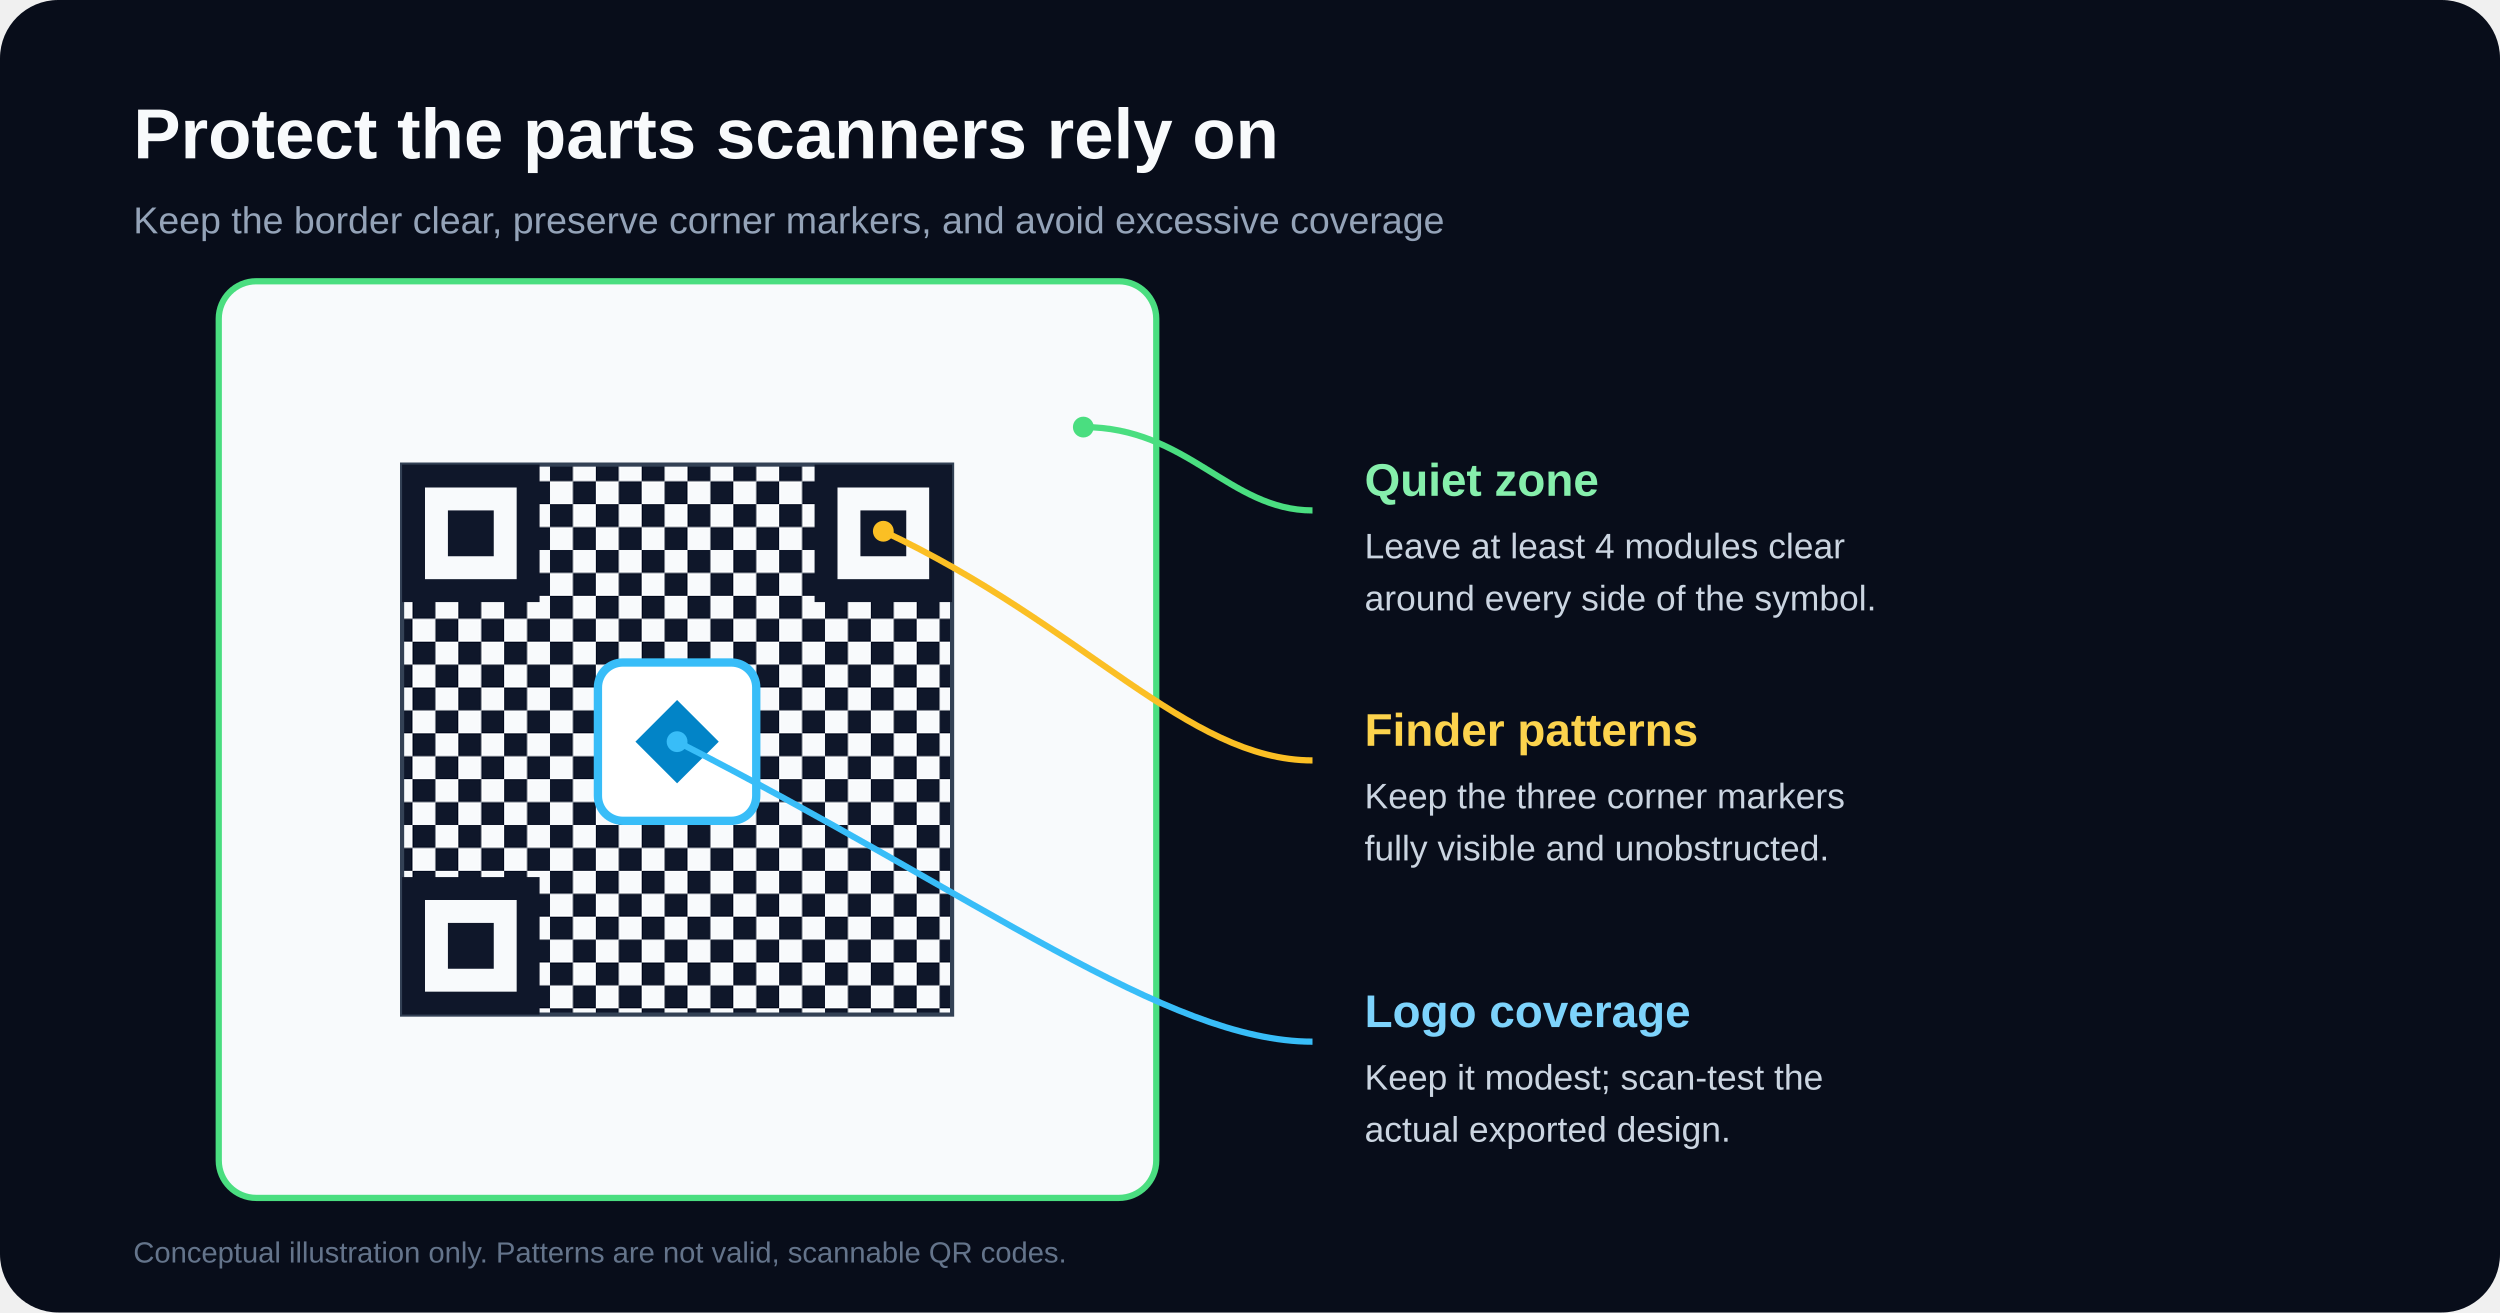
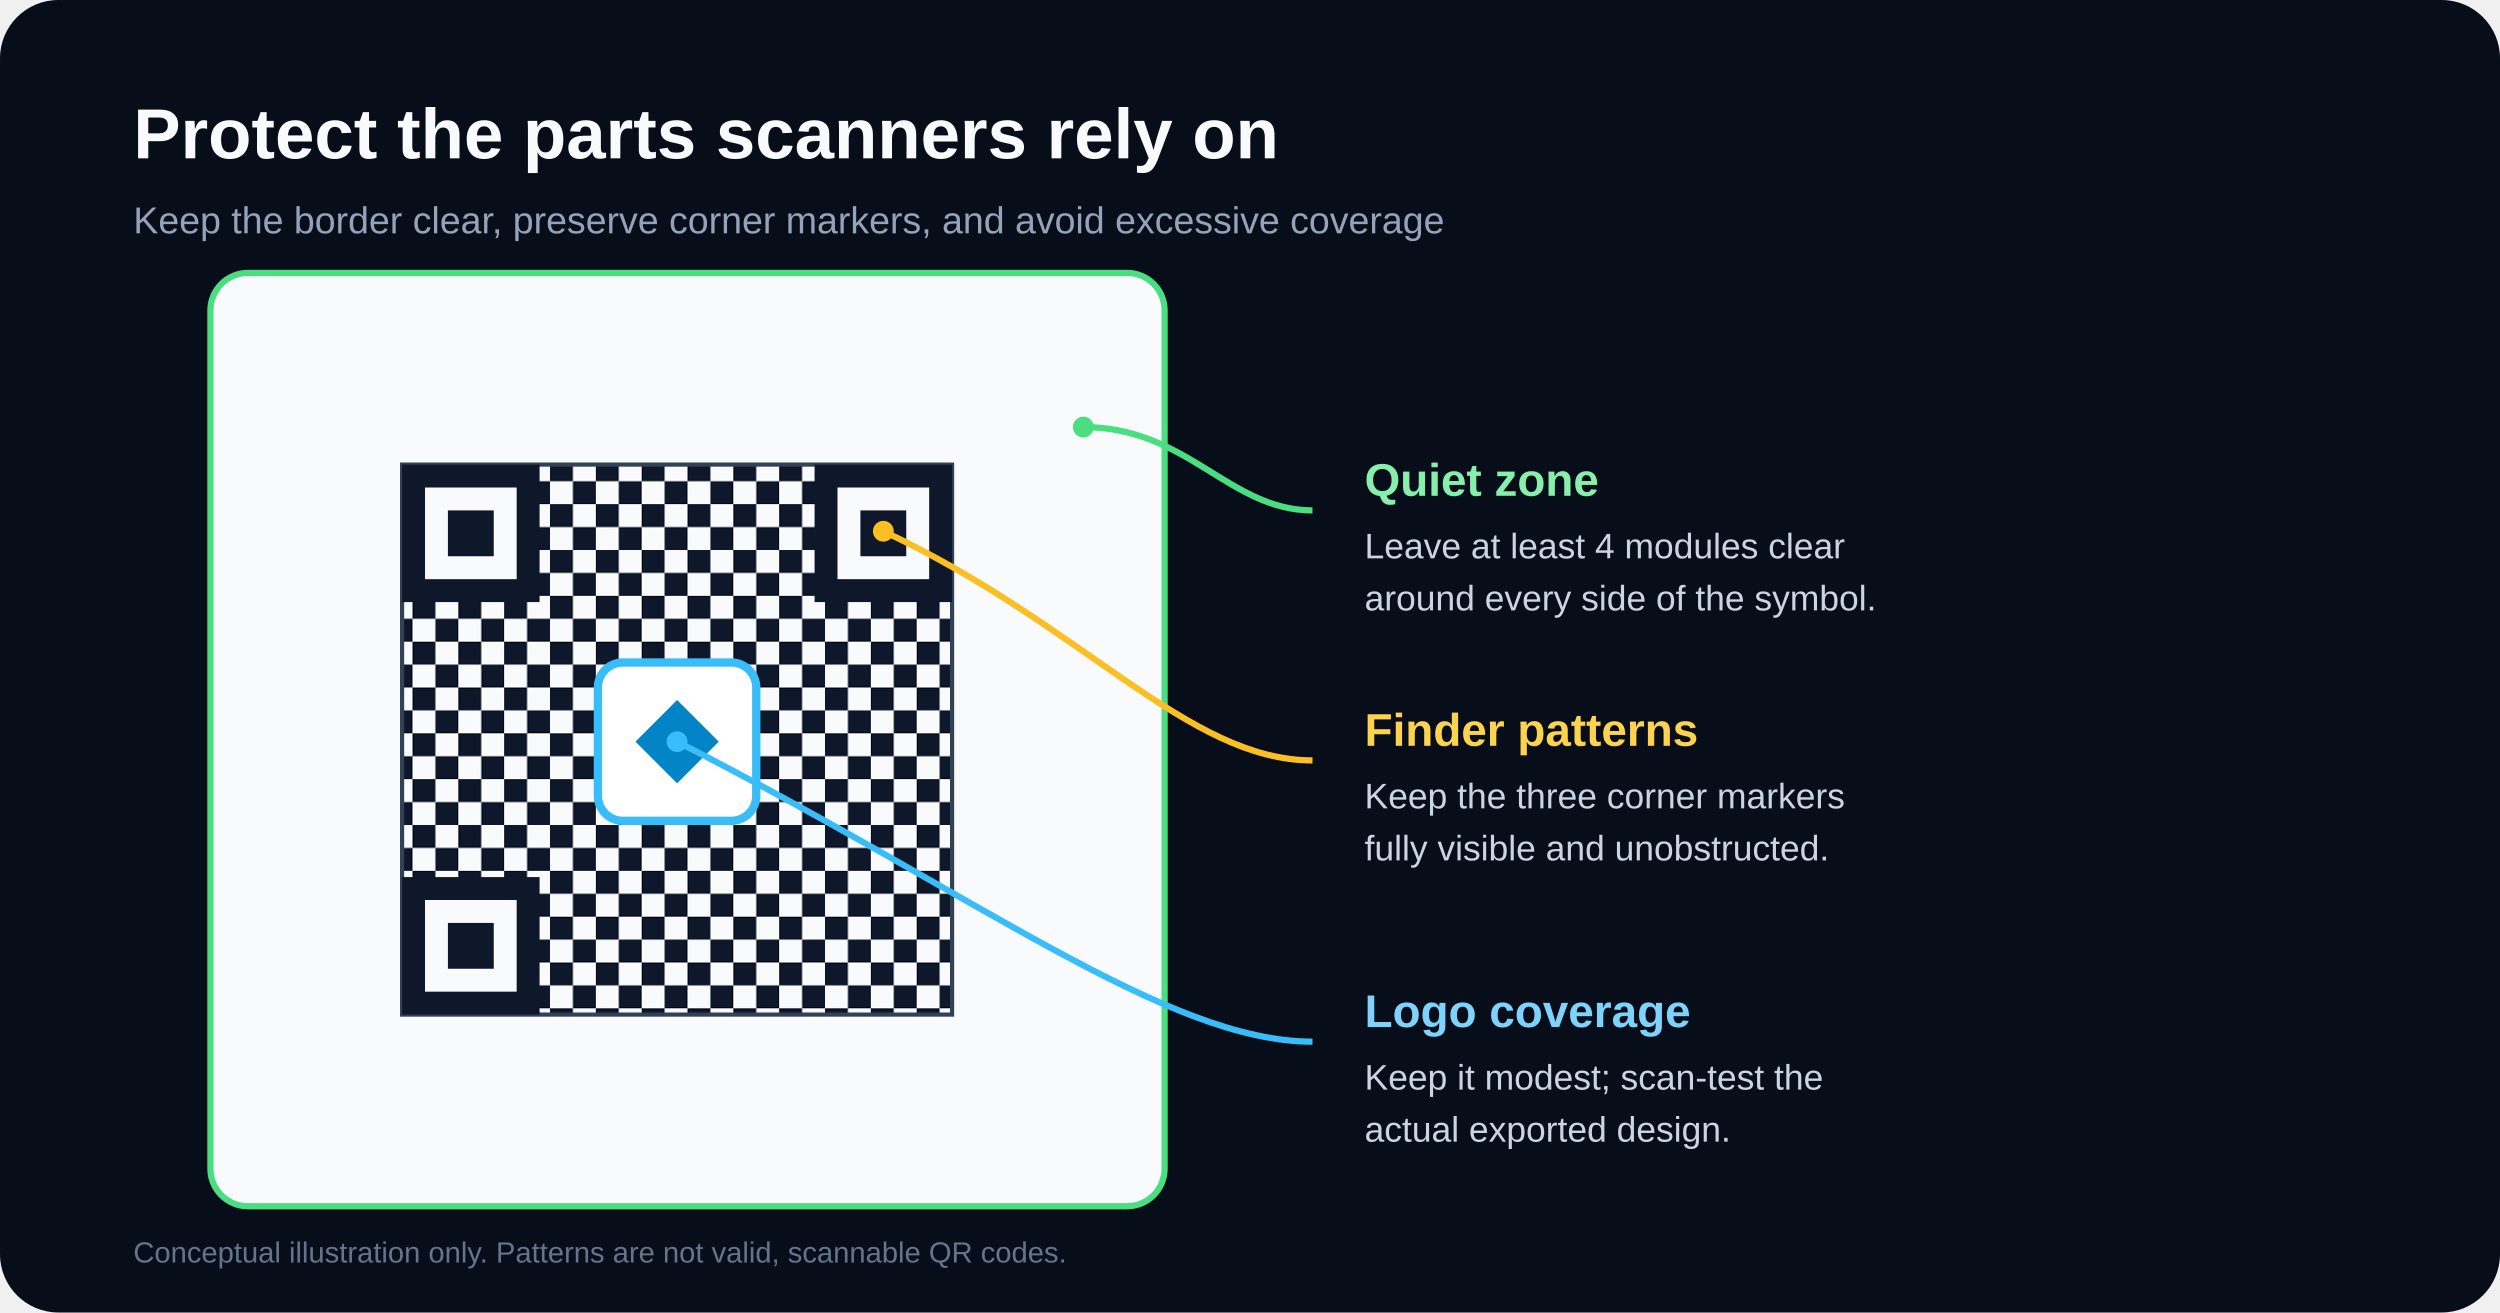
<svg xmlns="http://www.w3.org/2000/svg" width="1200" height="630" viewBox="0 0 1200 630" role="img" aria-labelledby="title desc">
  <defs>
    <pattern id="grid" width="22" height="22" patternUnits="userSpaceOnUse">
      <rect width="22" height="22" fill="#f8fafc" />
      <rect width="11" height="11" fill="#0f172a" />
      <rect x="11" y="11" width="11" height="11" fill="#0f172a" />
    </pattern>
    <g id="finder">
      <rect width="66" height="66" fill="#0f172a" />
      <rect x="11" y="11" width="44" height="44" fill="#f8fafc" />
      <rect x="22" y="22" width="22" height="22" fill="#0f172a" />
    </g>
  </defs>
  <rect width="1200" height="630" rx="28" fill="#080d1a" />
  <text x="64" y="76" fill="#f8fafc" font-family="Arial,sans-serif" font-size="34" font-weight="700">Protect the parts scanners rely on</text>
  <text x="64" y="112" fill="#94a3b8" font-family="Arial,sans-serif" font-size="18">Keep the border clear, preserve corner markers, and avoid excessive coverage</text>
-   <rect x="105" y="135" width="450" height="440" rx="18" fill="#f8fafc" stroke="#4ade80" stroke-width="3" />
+   <rect x="101" y="131" width="458" height="448" rx="18" fill="#f8fafc" stroke="#4ade80" stroke-width="3" />
  <rect x="193" y="223" width="264" height="264" fill="url(#grid)" stroke="#334155" stroke-width="2" />
  <use href="#finder" x="193" y="223" />
  <use href="#finder" x="391" y="223" />
  <use href="#finder" x="193" y="421" />
  <rect x="287" y="318" width="76" height="76" rx="12" fill="#fff" stroke="#38bdf8" stroke-width="4" />
  <path d="M305 356l20 -20 20 20 -20 20z" fill="#0284c7" />
  <path d="M520 205 C570 205 590 245 630 245" fill="none" stroke="#4ade80" stroke-width="3" />
  <circle cx="520" cy="205" r="5" fill="#4ade80" />
  <text x="655" y="238" fill="#86efac" font-family="Arial,sans-serif" font-size="22" font-weight="700">Quiet zone</text>
  <text x="655" y="268" fill="#cbd5e1" font-family="Arial,sans-serif" font-size="17">Leave at least 4 modules clear</text>
  <text x="655" y="293" fill="#cbd5e1" font-family="Arial,sans-serif" font-size="17">around every side of the symbol.</text>
  <path d="M424 255 C520 300 570 365 630 365" fill="none" stroke="#fbbf24" stroke-width="3" />
  <circle cx="424" cy="255" r="5" fill="#fbbf24" />
  <text x="655" y="358" fill="#fcd34d" font-family="Arial,sans-serif" font-size="22" font-weight="700">Finder patterns</text>
  <text x="655" y="388" fill="#cbd5e1" font-family="Arial,sans-serif" font-size="17">Keep the three corner markers</text>
  <text x="655" y="413" fill="#cbd5e1" font-family="Arial,sans-serif" font-size="17">fully visible and unobstructed.</text>
  <path d="M325 356 C470 430 560 500 630 500" fill="none" stroke="#38bdf8" stroke-width="3" />
  <circle cx="325" cy="356" r="5" fill="#38bdf8" />
  <text x="655" y="493" fill="#7dd3fc" font-family="Arial,sans-serif" font-size="22" font-weight="700">Logo coverage</text>
  <text x="655" y="523" fill="#cbd5e1" font-family="Arial,sans-serif" font-size="17">Keep it modest; scan-test the</text>
  <text x="655" y="548" fill="#cbd5e1" font-family="Arial,sans-serif" font-size="17">actual exported design.</text>
  <text x="64" y="606" fill="#64748b" font-family="Arial,sans-serif" font-size="14">Conceptual illustration only. Patterns are not valid, scannable QR codes.</text>
</svg>
